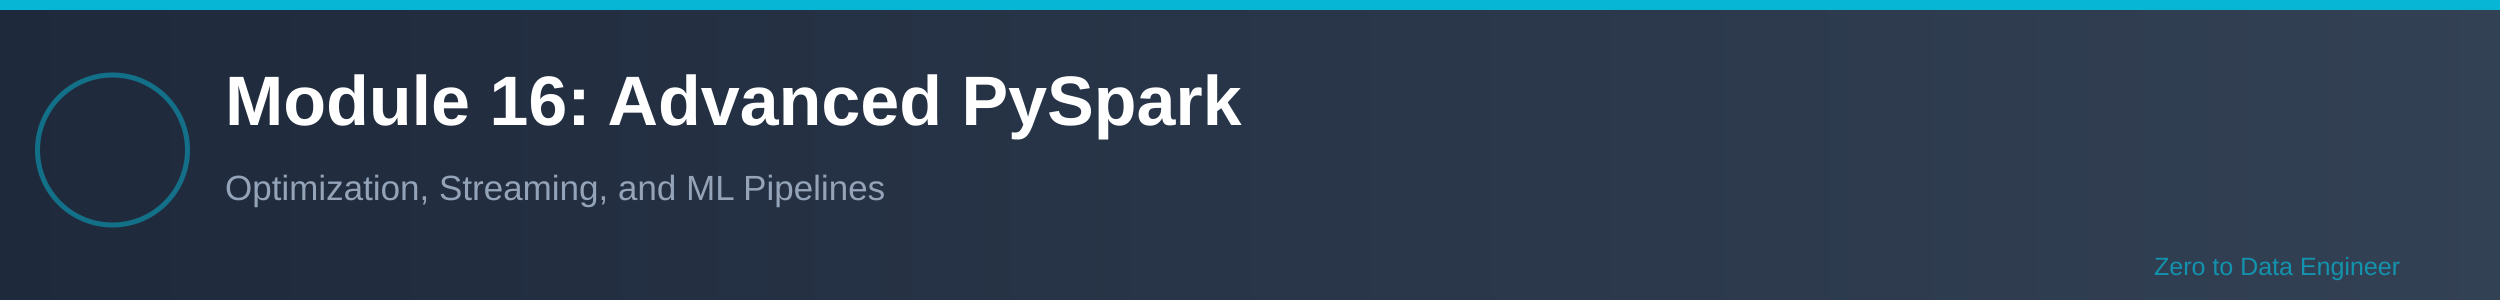
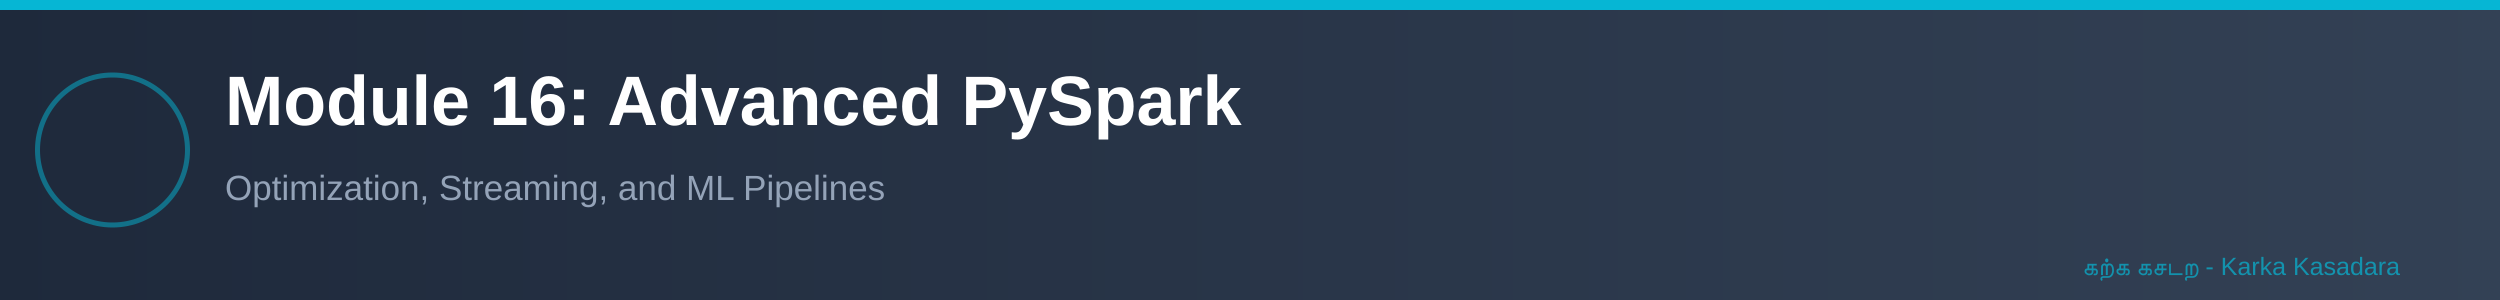
<svg xmlns="http://www.w3.org/2000/svg" width="1000" height="120">
  <defs>
    <linearGradient id="grad16" x1="0%" y1="0%" x2="100%" y2="0%">
      <stop offset="0%" style="stop-color:#1e293b" />
      <stop offset="100%" style="stop-color:#334155" />
    </linearGradient>
  </defs>
  <rect width="1000" height="120" fill="url(#grad16)" />
  <rect x="0" y="0" width="1000" height="4" fill="#06b6d4" />
  <circle cx="45" cy="60" r="30" fill="none" stroke="#06b6d4" stroke-width="2" opacity="0.5" />
  <text x="90" y="50" font-family="Segoe UI, Arial, sans-serif" font-size="28" font-weight="700" fill="#ffffff">Module 16: Advanced PySpark</text>
  <text x="90" y="80" font-family="Segoe UI, Arial, sans-serif" font-size="14" fill="#94a3b8">Optimization, Streaming, and ML Pipelines</text>
-   <text x="960" y="110" font-family="Arial, sans-serif" font-size="10" fill="#06b6d4" text-anchor="end" opacity="0.7">Zero to Data Engineer</text>
+   <text x="960" y="110" font-family="Arial, sans-serif" font-size="10" fill="#06b6d4" text-anchor="end" opacity="0.7">கற்க கசடற - Karka Kasadara</text>
</svg>
